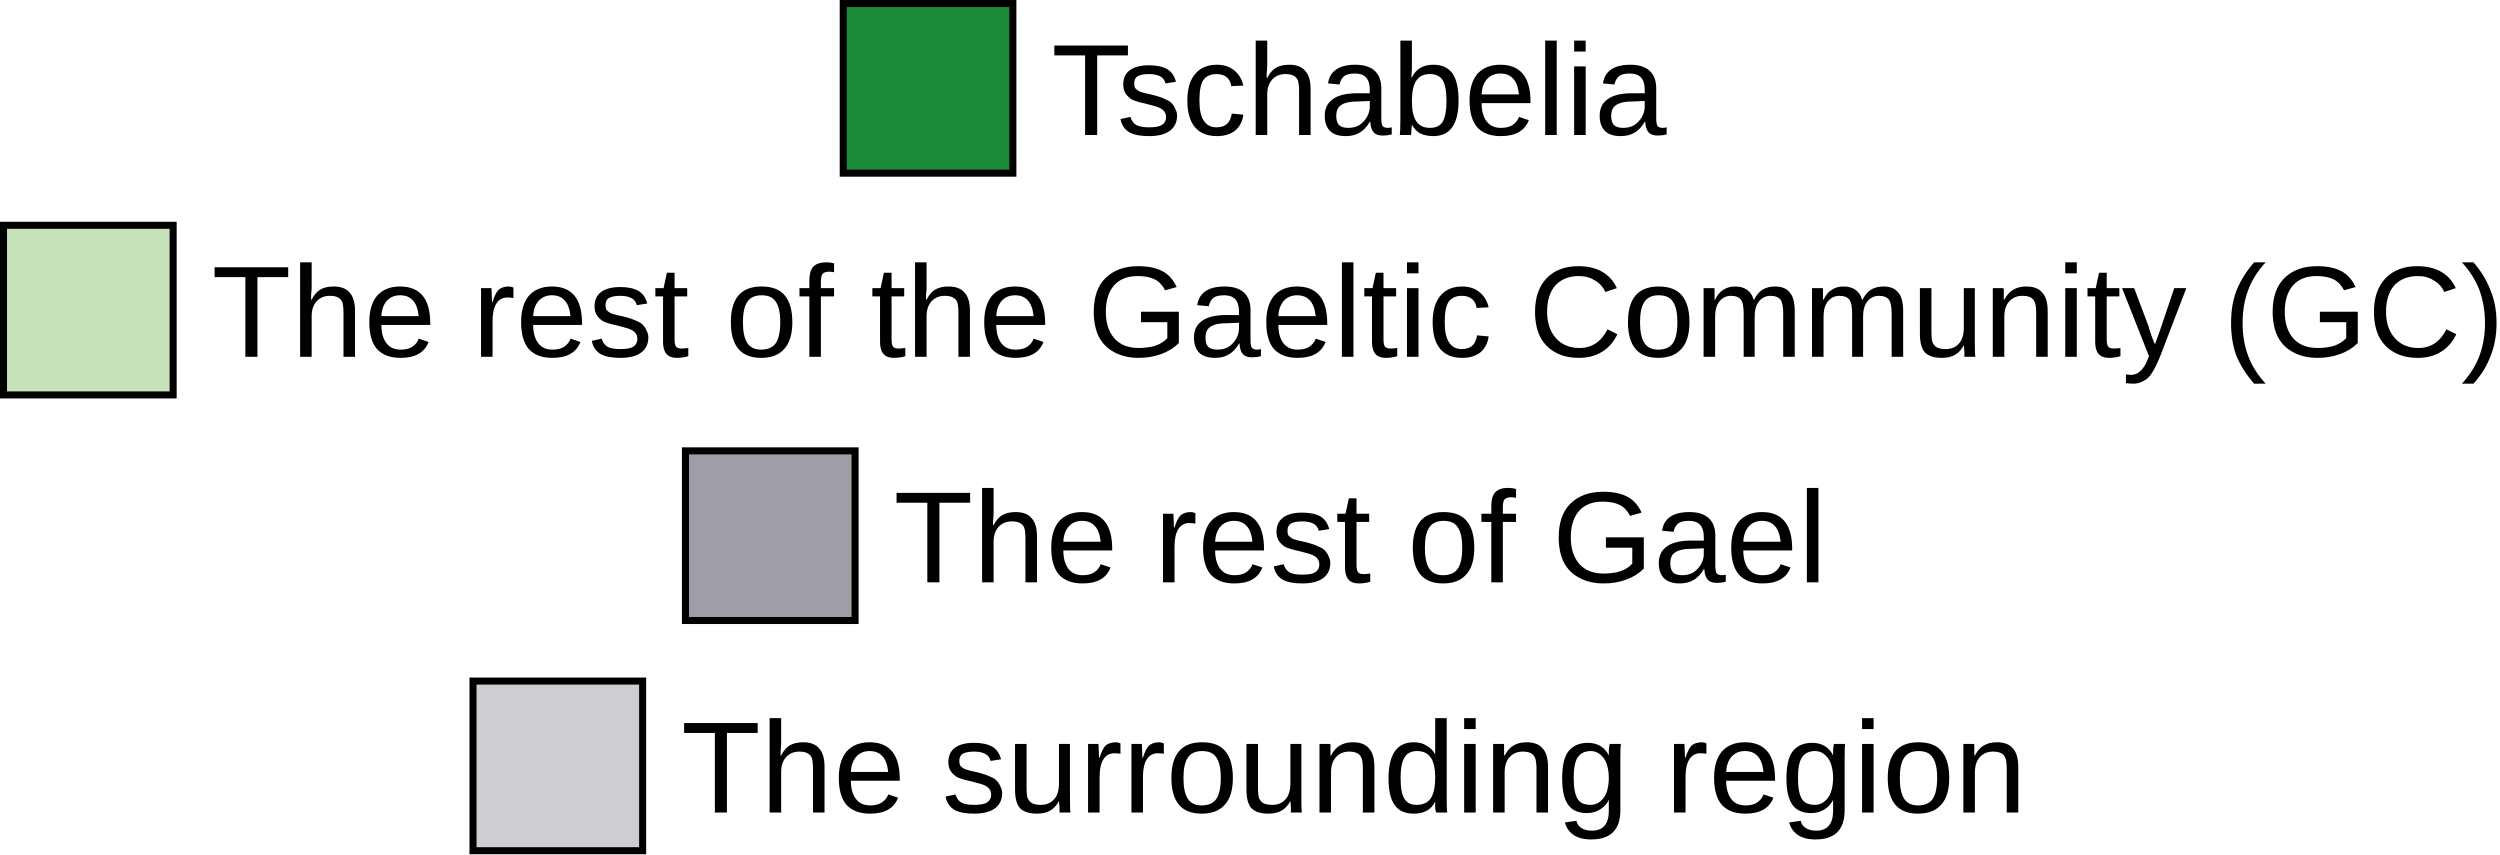
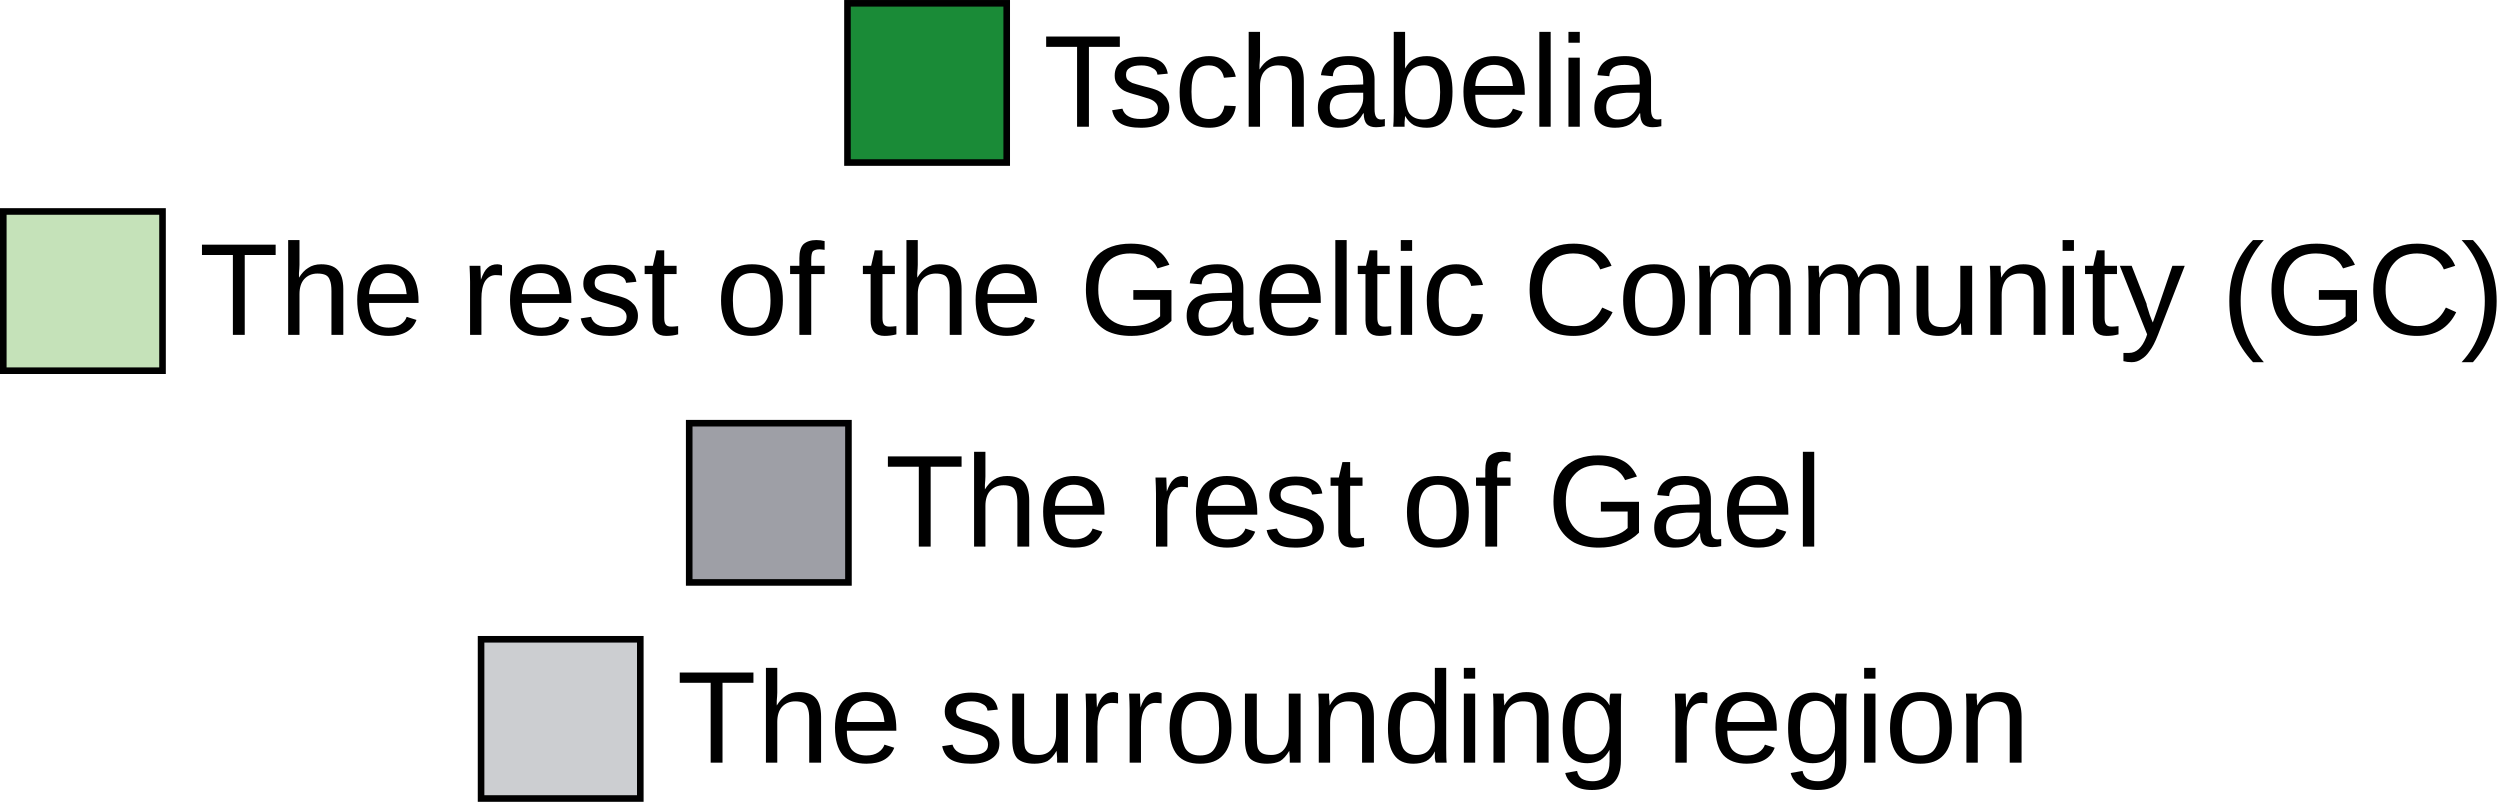
- <svg xmlns="http://www.w3.org/2000/svg" width="268.905" height="91.878" viewBox="0 0 71.148 24.309" version="1.1" id="svg1">
+ <svg xmlns="http://www.w3.org/2000/svg" width="286.485" height="91.878" viewBox="0 0 75.799 24.309" version="1.1" id="svg1">
  <defs id="defs1" />
  <g id="g3" transform="translate(28.54354,-3.174293)" style="display:none">
    <path id="rect2" style="fill:#1a8b37;stroke:#000000;stroke-width:0.2" d="M -0.059,2.852 V 7.679 H 4.769 V 2.852 Z M 5.973,3.81 V 4.182 H 7.011 V 6.961 H 7.428 V 4.182 H 8.47 V 3.81 Z m 6.789,0 v 3.151 h 0.387 V 5.712 c 0,-0.179 0.022,-0.319 0.065,-0.421 0.043,-0.102 0.115,-0.182 0.215,-0.241 0.102,-0.06 0.21,-0.09 0.325,-0.09 0.153,0 0.271,0.044 0.354,0.133 0.085,0.087 0.127,0.228 0.127,0.421 v 1.446 h 0.387 v -1.446 c 0,-0.224 -0.027,-0.394 -0.082,-0.512 C 14.487,4.885 14.398,4.794 14.273,4.728 14.148,4.661 14.002,4.627 13.833,4.627 c -0.275,0 -0.503,0.105 -0.684,0.314 V 3.81 Z m 4.894,0 v 3.151 h 0.359 V 6.675 c 0.153,0.225 0.365,0.337 0.634,0.337 0.271,0 0.503,-0.107 0.697,-0.32 0.193,-0.213 0.29,-0.516 0.29,-0.907 0,-0.165 -0.023,-0.319 -0.069,-0.464 C 19.521,5.176 19.457,5.053 19.376,4.951 19.295,4.848 19.192,4.769 19.066,4.713 c -0.125,-0.057 -0.257,-0.086 -0.398,-0.086 -0.254,0 -0.462,0.103 -0.625,0.307 v -1.124 z m 4.889,0 v 3.151 h 0.387 V 3.81 Z m 0.989,0 v 0.445 h 0.387 V 3.81 Z M 9.111,4.627 c -0.119,0 -0.231,0.016 -0.335,0.048 -0.103,0.03 -0.185,0.067 -0.245,0.112 -0.08,0.057 -0.144,0.13 -0.191,0.217 -0.046,0.086 -0.069,0.18 -0.069,0.282 0,0.112 0.028,0.214 0.084,0.307 0.057,0.092 0.141,0.164 0.25,0.217 0.11,0.052 0.307,0.113 0.591,0.185 0.211,0.053 0.343,0.096 0.396,0.131 0.076,0.05 0.114,0.119 0.114,0.207 0,0.097 -0.043,0.182 -0.129,0.255 -0.086,0.072 -0.218,0.107 -0.396,0.107 -0.176,0 -0.314,-0.041 -0.412,-0.122 C 8.67,6.49 8.61,6.373 8.589,6.219 L 8.206,6.28 c 0.043,0.242 0.142,0.425 0.297,0.548 0.156,0.123 0.383,0.185 0.68,0.185 0.179,0 0.339,-0.031 0.481,-0.093 0.142,-0.063 0.25,-0.151 0.325,-0.264 0.076,-0.115 0.114,-0.236 0.114,-0.365 0,-0.132 -0.031,-0.242 -0.092,-0.331 C 9.948,5.871 9.862,5.803 9.753,5.757 9.646,5.71 9.456,5.65 9.182,5.577 8.993,5.525 8.878,5.492 8.84,5.478 8.772,5.451 8.723,5.416 8.691,5.375 8.66,5.335 8.644,5.29 8.644,5.24 c 0,-0.079 0.038,-0.148 0.114,-0.207 0.076,-0.059 0.203,-0.088 0.38,-0.088 0.15,0 0.267,0.033 0.348,0.099 0.083,0.066 0.133,0.158 0.15,0.275 l 0.378,-0.052 C 9.991,5.12 9.947,5.002 9.882,4.915 9.818,4.826 9.717,4.756 9.581,4.704 9.447,4.653 9.29,4.627 9.111,4.627 Z m 2.373,0 c -0.196,0 -0.379,0.047 -0.546,0.14 -0.166,0.092 -0.29,0.23 -0.372,0.414 -0.082,0.185 -0.122,0.401 -0.122,0.647 0,0.381 0.095,0.674 0.284,0.879 0.191,0.203 0.442,0.305 0.754,0.305 0.249,0 0.459,-0.074 0.629,-0.221 0.172,-0.149 0.279,-0.355 0.32,-0.617 L 12.051,6.125 c -0.027,0.193 -0.092,0.337 -0.193,0.43 -0.102,0.093 -0.229,0.14 -0.381,0.14 -0.189,0 -0.342,-0.069 -0.46,-0.208 -0.117,-0.139 -0.176,-0.362 -0.176,-0.668 0,-0.302 0.061,-0.523 0.183,-0.662 0.122,-0.14 0.28,-0.211 0.475,-0.211 0.129,0 0.238,0.039 0.329,0.116 0.092,0.077 0.155,0.192 0.191,0.346 l 0.376,-0.058 C 12.35,5.118 12.249,4.94 12.092,4.816 11.934,4.69 11.731,4.627 11.484,4.627 Z m 4.692,0 c -0.196,0 -0.369,0.027 -0.518,0.082 -0.149,0.053 -0.263,0.13 -0.342,0.23 -0.079,0.099 -0.135,0.229 -0.169,0.391 l 0.378,0.052 c 0.042,-0.162 0.105,-0.274 0.191,-0.337 0.087,-0.064 0.222,-0.097 0.404,-0.097 0.195,0 0.342,0.044 0.441,0.131 0.073,0.064 0.11,0.175 0.11,0.333 0,0.014 -0.001,0.048 -0.003,0.101 -0.148,0.052 -0.378,0.096 -0.69,0.133 -0.153,0.019 -0.268,0.038 -0.344,0.058 -0.103,0.029 -0.196,0.071 -0.28,0.127 -0.082,0.056 -0.148,0.131 -0.2,0.224 -0.05,0.092 -0.075,0.194 -0.075,0.305 0,0.191 0.067,0.347 0.202,0.47 0.135,0.122 0.328,0.183 0.578,0.183 0.152,0 0.293,-0.025 0.425,-0.075 0.133,-0.05 0.272,-0.136 0.415,-0.258 0.011,0.107 0.037,0.201 0.078,0.282 H 17.181 C 17.132,6.873 17.099,6.783 17.082,6.688 17.066,6.592 17.058,6.364 17.058,6.004 V 5.489 c 0,-0.172 -0.006,-0.291 -0.019,-0.357 C 17.016,5.026 16.976,4.938 16.919,4.87 16.862,4.799 16.772,4.742 16.65,4.696 16.528,4.65 16.37,4.627 16.175,4.627 Z m 4.868,0 c -0.315,0 -0.572,0.106 -0.769,0.318 -0.198,0.212 -0.297,0.51 -0.297,0.894 0,0.371 0.098,0.66 0.292,0.866 0.196,0.205 0.461,0.307 0.795,0.307 0.265,0 0.483,-0.064 0.653,-0.193 0.171,-0.129 0.287,-0.311 0.35,-0.544 l -0.399,-0.049 c -0.059,0.163 -0.138,0.282 -0.239,0.357 -0.1,0.075 -0.221,0.112 -0.363,0.112 -0.191,0 -0.349,-0.066 -0.477,-0.199 C 20.462,6.361 20.391,6.169 20.377,5.919 h 1.702 c 0.001,-0.046 0.002,-0.08 0.002,-0.103 0,-0.377 -0.096,-0.669 -0.29,-0.877 C 21.598,4.73 21.348,4.627 21.043,4.627 Z m 4.432,0 c -0.196,0 -0.369,0.027 -0.518,0.082 -0.149,0.053 -0.263,0.13 -0.342,0.23 -0.079,0.099 -0.135,0.229 -0.169,0.391 l 0.378,0.052 c 0.042,-0.162 0.105,-0.274 0.191,-0.337 0.087,-0.064 0.222,-0.097 0.404,-0.097 0.195,0 0.341,0.044 0.44,0.131 0.073,0.064 0.11,0.175 0.11,0.333 0,0.014 -0.001,0.048 -0.003,0.101 -0.148,0.052 -0.378,0.096 -0.69,0.133 -0.153,0.019 -0.268,0.038 -0.344,0.058 -0.103,0.029 -0.196,0.071 -0.28,0.127 -0.082,0.056 -0.148,0.131 -0.199,0.224 -0.05,0.092 -0.075,0.194 -0.075,0.305 0,0.191 0.067,0.347 0.202,0.47 0.135,0.122 0.328,0.183 0.578,0.183 0.152,0 0.293,-0.025 0.425,-0.075 0.133,-0.05 0.272,-0.136 0.415,-0.258 0.011,0.107 0.037,0.201 0.078,0.282 h 0.404 c -0.049,-0.087 -0.082,-0.178 -0.099,-0.273 -0.016,-0.096 -0.024,-0.324 -0.024,-0.684 V 5.489 c 0,-0.172 -0.006,-0.291 -0.019,-0.357 -0.023,-0.106 -0.063,-0.194 -0.12,-0.263 -0.057,-0.07 -0.147,-0.128 -0.269,-0.174 -0.122,-0.046 -0.28,-0.069 -0.475,-0.069 z M 23.534,4.678 v 2.283 h 0.387 v -2.283 z m -4.9,0.267 c 0.168,0 0.31,0.071 0.428,0.213 0.119,0.142 0.178,0.362 0.178,0.66 0,0.291 -0.062,0.51 -0.185,0.657 -0.123,0.146 -0.269,0.219 -0.438,0.219 -0.208,0 -0.373,-0.1 -0.495,-0.299 -0.075,-0.122 -0.112,-0.32 -0.112,-0.593 0,-0.278 0.061,-0.49 0.184,-0.636 0.123,-0.148 0.27,-0.221 0.439,-0.221 z m 2.413,0 c 0.196,0 0.356,0.075 0.48,0.224 0.08,0.096 0.129,0.24 0.146,0.431 h -1.275 c 0.013,-0.199 0.08,-0.358 0.2,-0.477 0.122,-0.119 0.271,-0.178 0.449,-0.178 z m -4.38,0.87 v 0.142 c 0,0.171 -0.02,0.299 -0.062,0.387 -0.054,0.113 -0.14,0.203 -0.256,0.269 -0.116,0.064 -0.249,0.097 -0.398,0.097 -0.15,0 -0.265,-0.035 -0.344,-0.103 -0.077,-0.069 -0.116,-0.155 -0.116,-0.258 0,-0.067 0.018,-0.128 0.054,-0.183 0.036,-0.056 0.087,-0.098 0.153,-0.127 0.066,-0.029 0.178,-0.055 0.337,-0.078 0.281,-0.04 0.491,-0.089 0.631,-0.146 z m 9.3,0 v 0.142 c 0,0.171 -0.02,0.299 -0.062,0.387 -0.054,0.113 -0.14,0.203 -0.256,0.269 -0.116,0.064 -0.248,0.097 -0.397,0.097 -0.15,0 -0.265,-0.035 -0.344,-0.103 -0.077,-0.069 -0.116,-0.155 -0.116,-0.258 0,-0.067 0.017,-0.128 0.053,-0.183 0.036,-0.056 0.087,-0.098 0.153,-0.127 0.066,-0.029 0.178,-0.055 0.337,-0.078 0.281,-0.04 0.491,-0.089 0.631,-0.146 z" />
  </g>
-   <g id="g2" transform="translate(24.05668,-2.751806)" style="display:inline">
+   <g id="g2" transform="translate(25.75402,-2.751806)" style="display:inline">
    <rect style="fill:#1a8b37;fill-opacity:1;stroke:#000000;stroke-width:0.2;stroke-dasharray:none;stroke-opacity:1" id="rect1" width="4.828" height="4.828" x="-0.059" y="2.852" />
-     <text xml:space="preserve" style="font-style:normal;font-variant:normal;font-weight:normal;font-stretch:normal;font-size:3.704px;line-height:0px;font-family:Arial;-inkscape-font-specification:Arial;text-align:start;writing-mode:lr-tb;direction:ltr;text-anchor:start;fill:#000000;fill-opacity:1;stroke:none;stroke-width:0.157;stroke-linejoin:bevel;stroke-dasharray:0.157, 0.157;stroke-dashoffset:0;stroke-opacity:1" x="5.87" y="6.591" id="text1">
-       <tspan id="tspan1" style="font-style:normal;font-variant:normal;font-weight:normal;font-stretch:normal;font-size:3.704px;font-family:Arial;-inkscape-font-specification:Arial;fill:#000000;fill-opacity:1;stroke:none;stroke-width:0.157" x="5.87" y="6.591">Tschabelia</tspan>
+     <text xml:space="preserve" style="font-style:normal;font-variant:normal;font-weight:normal;font-stretch:normal;font-size:3.969px;line-height:0px;font-family:Arial;-inkscape-font-specification:Arial;text-align:start;writing-mode:lr-tb;direction:ltr;text-anchor:start;fill:#000000;fill-opacity:1;stroke:none;stroke-width:0.157;stroke-linejoin:bevel;stroke-dasharray:0.157, 0.157;stroke-dashoffset:0;stroke-opacity:1" x="5.87" y="6.591" id="text1">
+       <tspan id="tspan1" style="font-style:normal;font-variant:normal;font-weight:normal;font-stretch:normal;font-size:3.969px;font-family:Arial;-inkscape-font-specification:Arial;fill:#000000;fill-opacity:1;stroke:none;stroke-width:0.157" x="5.87" y="6.591">Tschabelia</tspan>
    </text>
  </g>
  <g id="g2-8" transform="translate(0.1586105,3.559367)">
    <rect style="fill:#c5e2b9;fill-opacity:1;stroke:#000000;stroke-width:0.2;stroke-dasharray:none;stroke-opacity:1" id="rect1-8" width="4.828" height="4.828" x="-0.059" y="2.852" />
-     <text xml:space="preserve" style="font-style:normal;font-variant:normal;font-weight:normal;font-stretch:normal;font-size:3.704px;line-height:0px;font-family:Arial;-inkscape-font-specification:Arial;text-align:start;writing-mode:lr-tb;direction:ltr;text-anchor:start;fill:#000000;fill-opacity:1;stroke:none;stroke-width:0.157;stroke-linejoin:bevel;stroke-dasharray:0.157, 0.157;stroke-dashoffset:0;stroke-opacity:1" x="5.87" y="6.591" id="text1-2">
-       <tspan id="tspan1-4" style="font-style:normal;font-variant:normal;font-weight:normal;font-stretch:normal;font-size:3.704px;font-family:Arial;-inkscape-font-specification:Arial;fill:#000000;fill-opacity:1;stroke:none;stroke-width:0.157" x="5.87" y="6.591">The rest of the Gaeltic Community (GC)</tspan>
+     <text xml:space="preserve" style="font-style:normal;font-variant:normal;font-weight:normal;font-stretch:normal;font-size:3.969px;line-height:0px;font-family:Arial;-inkscape-font-specification:Arial;text-align:start;writing-mode:lr-tb;direction:ltr;text-anchor:start;fill:#000000;fill-opacity:1;stroke:none;stroke-width:0.157;stroke-linejoin:bevel;stroke-dasharray:0.157, 0.157;stroke-dashoffset:0;stroke-opacity:1" x="5.87" y="6.591" id="text1-2">
+       <tspan id="tspan1-4" style="font-style:normal;font-variant:normal;font-weight:normal;font-stretch:normal;font-size:3.969px;font-family:Arial;-inkscape-font-specification:Arial;fill:#000000;fill-opacity:1;stroke:none;stroke-width:0.157" x="5.87" y="6.591">The rest of the Gaeltic Community (GC)</tspan>
    </text>
  </g>
-   <g id="g4" transform="translate(19.56655,9.978886)">
+   <g id="g4" transform="translate(20.95561,9.978886)">
    <rect style="fill:#9e9fa6;fill-opacity:1;stroke:#000000;stroke-width:0.2;stroke-dasharray:none;stroke-opacity:1" id="rect3" width="4.828" height="4.828" x="-0.059" y="2.852" />
-     <text xml:space="preserve" style="font-style:normal;font-variant:normal;font-weight:normal;font-stretch:normal;font-size:3.704px;line-height:0px;font-family:Arial;-inkscape-font-specification:Arial;text-align:start;writing-mode:lr-tb;direction:ltr;text-anchor:start;fill:#000000;fill-opacity:1;stroke:none;stroke-width:0.157;stroke-linejoin:bevel;stroke-dasharray:0.157, 0.157;stroke-dashoffset:0;stroke-opacity:1" x="5.87" y="6.591" id="text3">
-       <tspan id="tspan3" style="font-style:normal;font-variant:normal;font-weight:normal;font-stretch:normal;font-size:3.704px;font-family:Arial;-inkscape-font-specification:Arial;fill:#000000;fill-opacity:1;stroke:none;stroke-width:0.157" x="5.87" y="6.591">The rest of Gael</tspan>
+     <text xml:space="preserve" style="font-style:normal;font-variant:normal;font-weight:normal;font-stretch:normal;font-size:3.969px;line-height:0px;font-family:Arial;-inkscape-font-specification:Arial;text-align:start;writing-mode:lr-tb;direction:ltr;text-anchor:start;fill:#000000;fill-opacity:1;stroke:none;stroke-width:0.157;stroke-linejoin:bevel;stroke-dasharray:0.157, 0.157;stroke-dashoffset:0;stroke-opacity:1" x="5.87" y="6.591" id="text3">
+       <tspan id="tspan3" style="font-style:normal;font-variant:normal;font-weight:normal;font-stretch:normal;font-size:3.969px;font-family:Arial;-inkscape-font-specification:Arial;fill:#000000;fill-opacity:1;stroke:none;stroke-width:0.157" x="5.87" y="6.591">The rest of Gael</tspan>
    </text>
  </g>
-   <g id="g4-7" transform="translate(13.52024,16.53042)">
+   <g id="g4-7" transform="translate(14.64471,16.53042)">
    <rect style="fill:#ccced1;fill-opacity:1;stroke:#000000;stroke-width:0.2;stroke-dasharray:none;stroke-opacity:1" id="rect3-1" width="4.828" height="4.828" x="-0.059" y="2.852" />
-     <text xml:space="preserve" style="font-style:normal;font-variant:normal;font-weight:normal;font-stretch:normal;font-size:3.704px;line-height:0px;font-family:Arial;-inkscape-font-specification:Arial;text-align:start;writing-mode:lr-tb;direction:ltr;text-anchor:start;fill:#000000;fill-opacity:1;stroke:none;stroke-width:0.157;stroke-linejoin:bevel;stroke-dasharray:0.157, 0.157;stroke-dashoffset:0;stroke-opacity:1" x="5.87" y="6.591" id="text3-1">
-       <tspan id="tspan3-5" style="font-style:normal;font-variant:normal;font-weight:normal;font-stretch:normal;font-size:3.704px;font-family:Arial;-inkscape-font-specification:Arial;fill:#000000;fill-opacity:1;stroke:none;stroke-width:0.157" x="5.87" y="6.591">The surrounding region</tspan>
+     <text xml:space="preserve" style="font-style:normal;font-variant:normal;font-weight:normal;font-stretch:normal;font-size:3.969px;line-height:0px;font-family:Arial;-inkscape-font-specification:Arial;text-align:start;writing-mode:lr-tb;direction:ltr;text-anchor:start;fill:#000000;fill-opacity:1;stroke:none;stroke-width:0.157;stroke-linejoin:bevel;stroke-dasharray:0.157, 0.157;stroke-dashoffset:0;stroke-opacity:1" x="5.87" y="6.591" id="text3-1">
+       <tspan id="tspan3-5" style="font-style:normal;font-variant:normal;font-weight:normal;font-stretch:normal;font-size:3.969px;font-family:Arial;-inkscape-font-specification:Arial;fill:#000000;fill-opacity:1;stroke:none;stroke-width:0.157" x="5.87" y="6.591">The surrounding region</tspan>
    </text>
  </g>
</svg>
